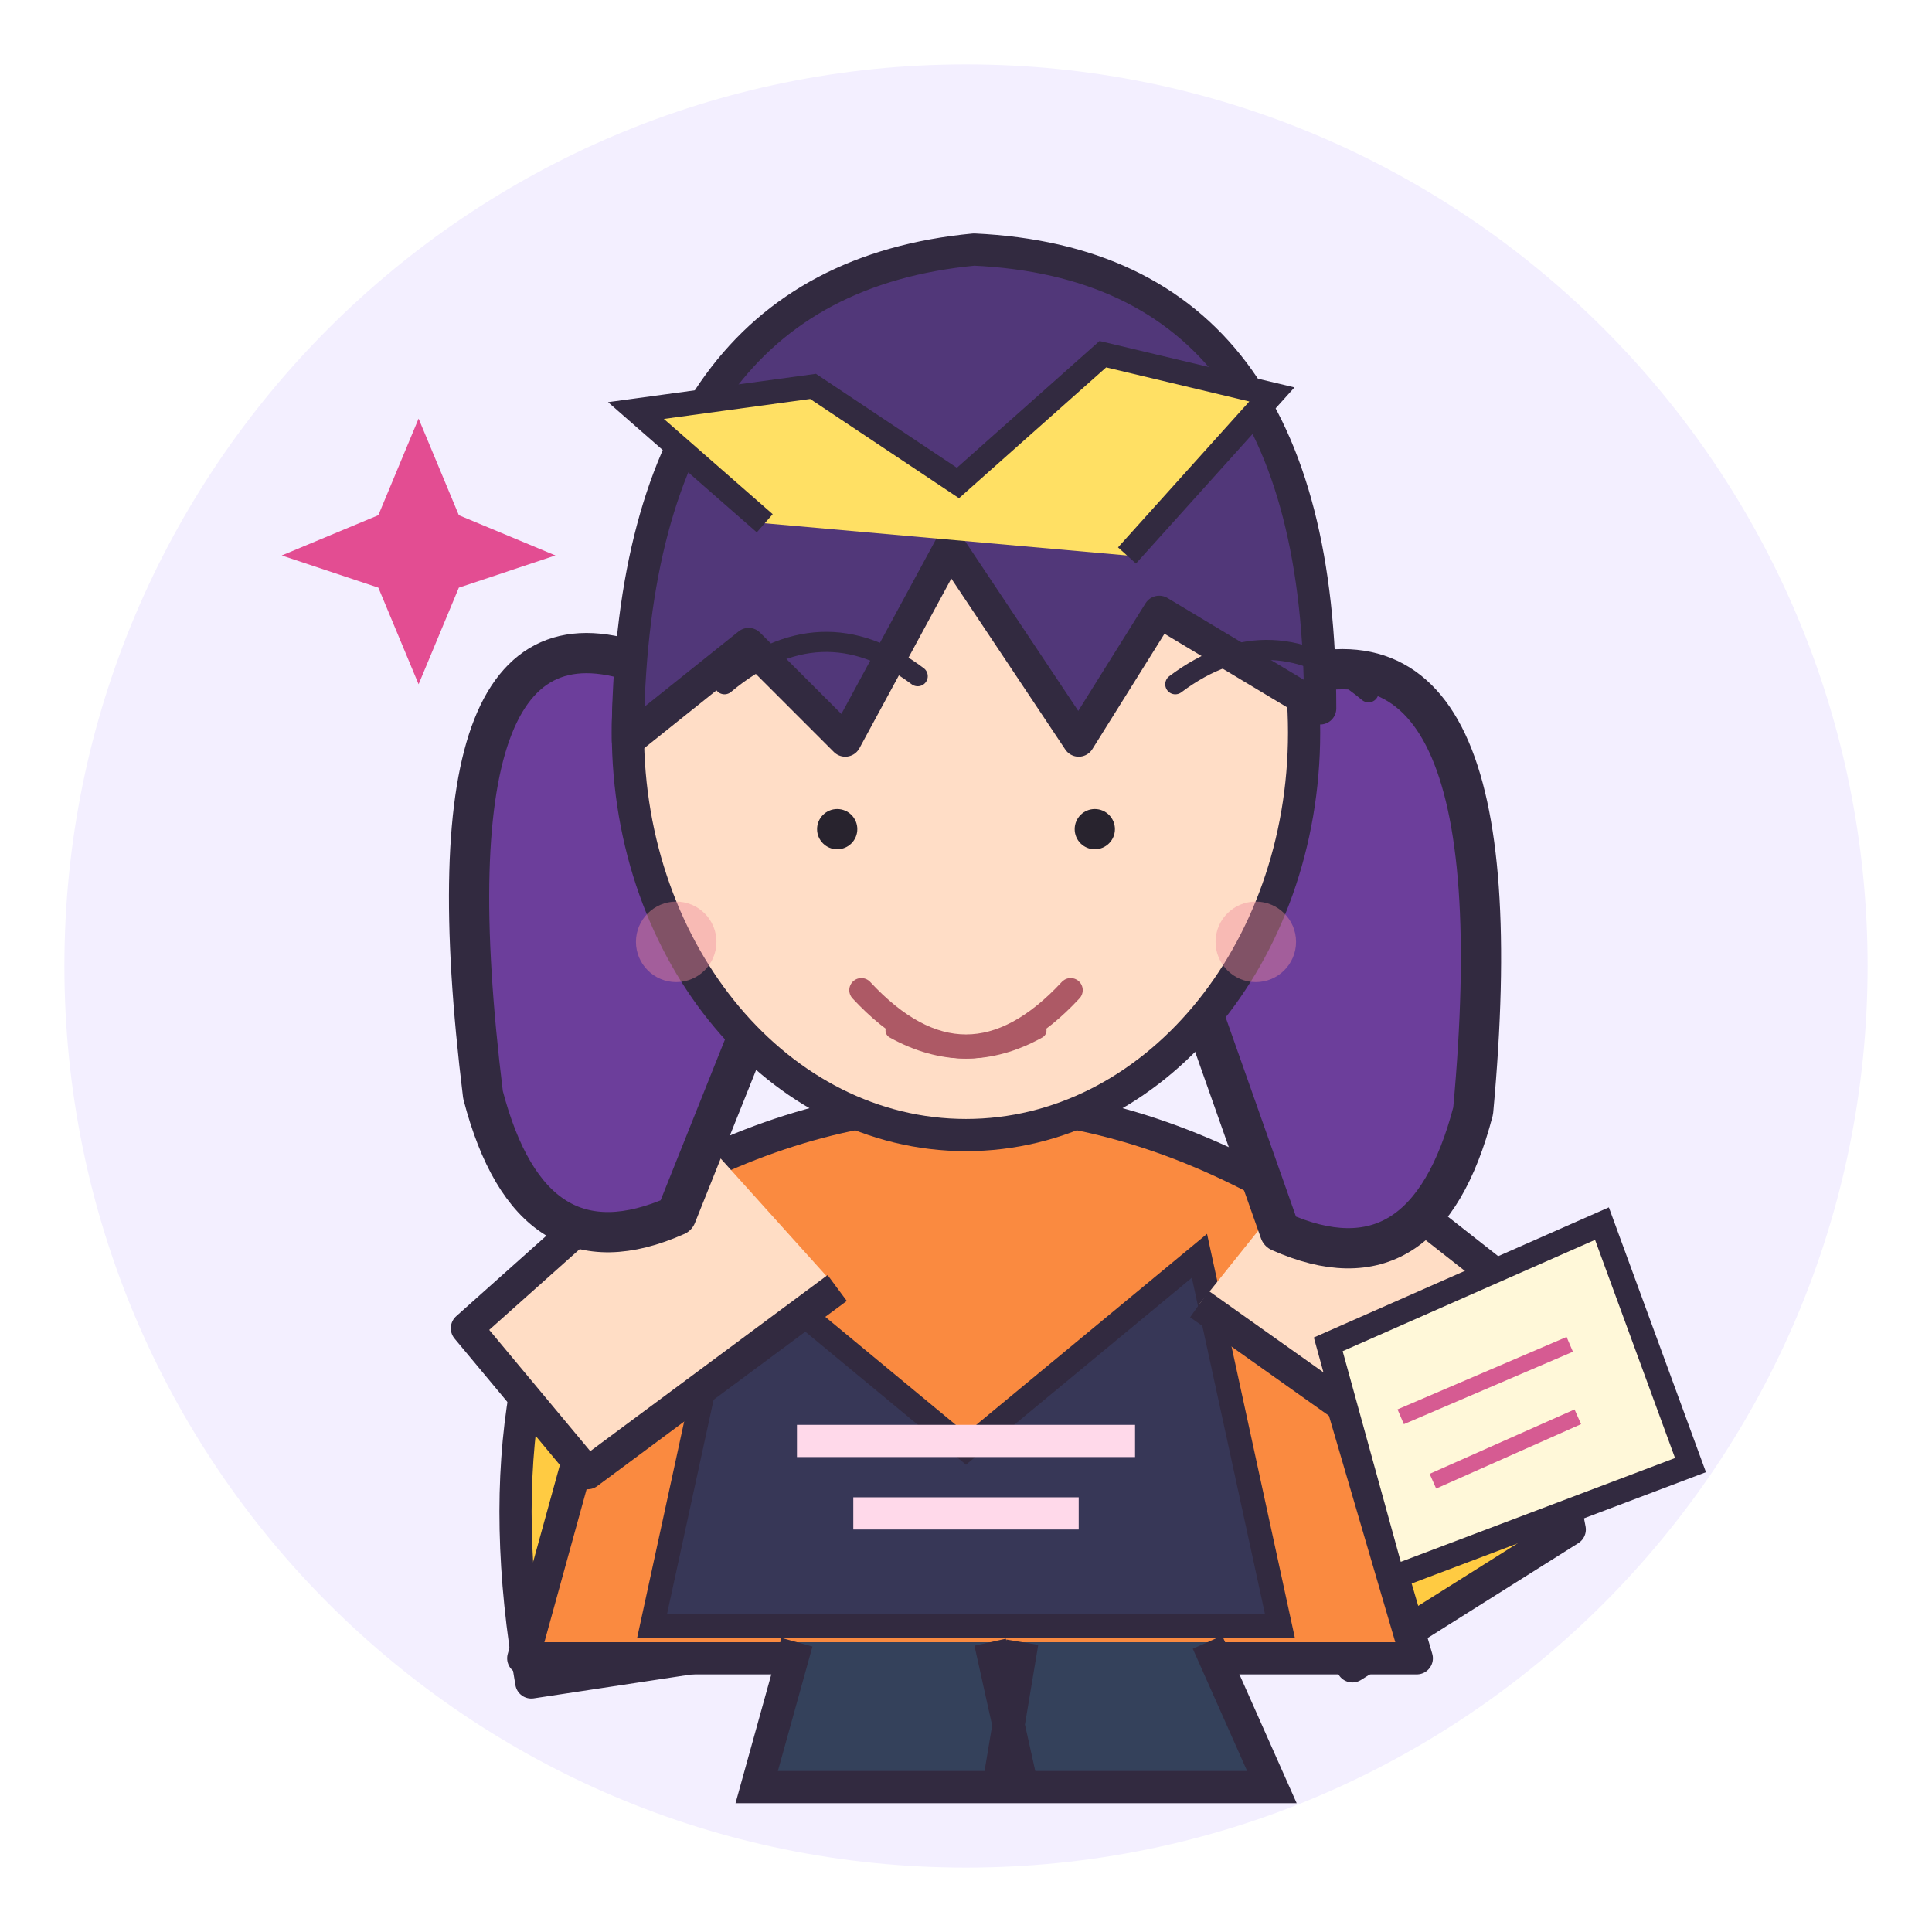
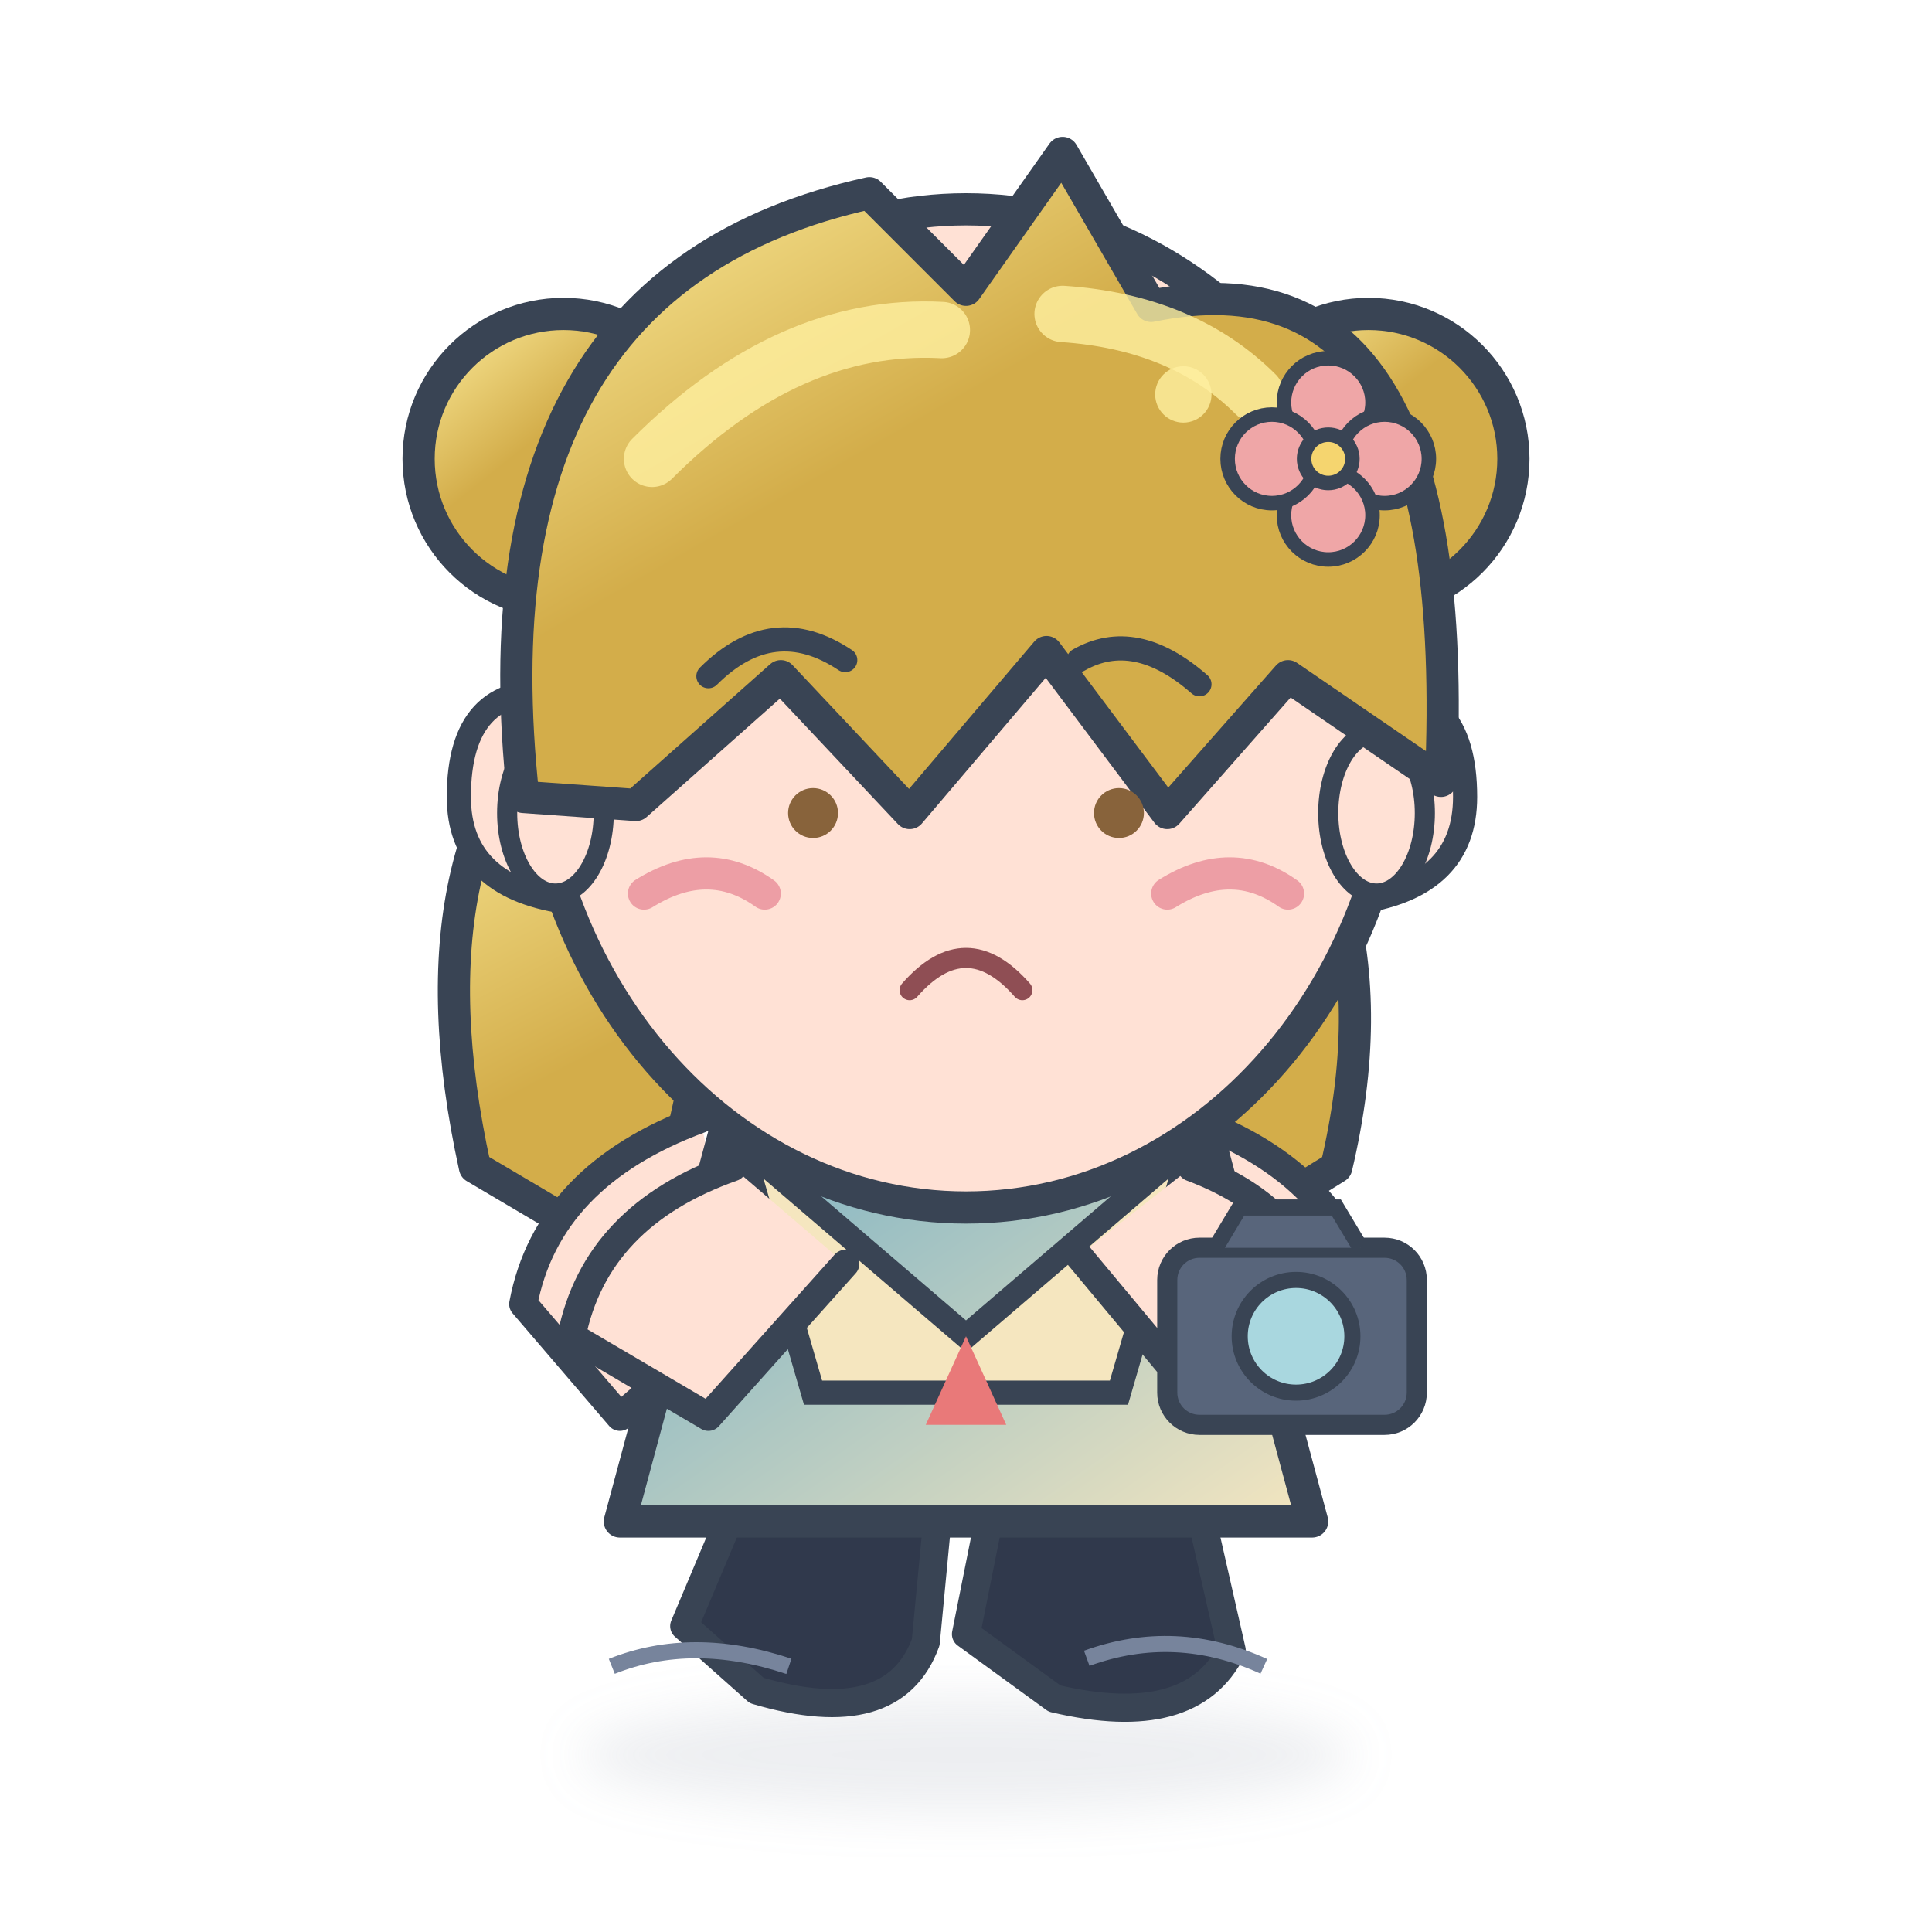
- <svg xmlns="http://www.w3.org/2000/svg" viewBox="0 0 240 240" role="img" aria-label="Streetwear anime fan with a sketchbook">
-   <circle cx="120" cy="120" r="112" fill="#f3efff" />
-   <path d="M77 145q-18 24-11 64l33-5 14-40zm87 0q25 12 31 45l-27 17-20-40" fill="#ffcb42" stroke="#322a40" stroke-width="4" stroke-linejoin="round" />
-   <path d="M81 148q39-22 78 0l17 58H65z" fill="#fa8a40" stroke="#322a40" stroke-width="4" stroke-linejoin="round" />
-   <path d="M91 156l29 24 29-24 10 46H81z" fill="#373757" stroke="#322a40" stroke-width="3" />
-   <path d="M99 179h42m-35 9h28" stroke="#ffd9ea" stroke-width="4" />
-   <path d="M165 142l28 22-13 20-31-22m-63-22-28 25 15 18 31-23" fill="#ffddc5" stroke="#322a40" stroke-width="4" stroke-linejoin="round" />
-   <path d="M165 167l34-15 11 30-37 14z" fill="#fff8d9" stroke="#322a40" stroke-width="3" />
-   <path d="M174 176l21-9m-17 17 18-8" stroke="#d65b92" stroke-width="2" />
-   <path d="M81 83Q52 71 60 136q6 23 24 15l14-35m60-31q31-12 25 53-6 23-24 15l-12-34" fill="#6c3e9b" stroke="#322a40" stroke-width="5" stroke-linejoin="round" />
-   <ellipse cx="120" cy="91" rx="42" ry="50" fill="#ffddc6" stroke="#322a40" stroke-width="4" />
-   <path d="M78 90q1-55 43-59 43 2 43 57l-20-12-10 16-16-24-13 24-12-12-15 12z" fill="#513779" stroke="#322a40" stroke-width="4" stroke-linejoin="round" />
-   <path d="M90 85q12-10 24-1m32 1q12-9 24 1" fill="none" stroke="#322a40" stroke-width="2.5" stroke-linecap="round" />
-   <circle cx="104" cy="103" r="2.5" fill="#28232e" />
-   <circle cx="136" cy="103" r="2.5" fill="#28232e" />
-   <circle cx="84" cy="117" r="5" fill="#ef8b9b" opacity=".42" />
-   <circle cx="156" cy="117" r="5" fill="#ef8b9b" opacity=".42" />
-   <path d="M107 123q13 14 26 0" fill="none" stroke="#ad5965" stroke-width="3" stroke-linecap="round" />
-   <path d="M111 128q9 5 18 0" fill="none" stroke="#ad5965" stroke-width="2" stroke-linecap="round" />
-   <path d="M95 65l-16-14 22-3 18 12 18-16 21 5-18 20" fill="#ffe064" stroke="#322a40" stroke-width="3" />
-   <path d="M99 204l-5 18h33l-4-18m27 0 8 18h-34l3-18" fill="#34415b" stroke="#322a40" stroke-width="4" />
-   <path d="M47 64l5-12 5 12 12 5-12 4-5 12-5-12-12-4z" fill="#e34d92" />
+ <svg xmlns="http://www.w3.org/2000/svg" class="character-svg" data-motion="snap" viewBox="0 0 240 240" role="img" aria-label="Original RCED chibi character">
+   <defs>
+     <linearGradient id="hair-RCED" x1="0" x2="0.8" y1="0" y2="1">
+       <stop stop-color="#fff0a0" />
+       <stop offset=".46" stop-color="#d3ad4a" />
+       <stop offset="1" stop-color="#d3ad4a" />
+     </linearGradient>
+     <linearGradient id="cloth-RCED" x1="0" x2="1" y1="0" y2="1">
+       <stop stop-color="#64a8c6" />
+       <stop offset="1" stop-color="#f5e6bf" />
+     </linearGradient>
+     <filter id="soft-shadow-RCED" x="-30%" y="-30%" width="160%" height="170%">
+       <feGaussianBlur stdDeviation="3" />
+     </filter>
+   </defs>
+   <ellipse cx="120" cy="218" rx="48" ry="7" fill="#758094" opacity=".13" filter="url(#soft-shadow-RCED)" />
+   <g class="character-figure" transform="">
+     <g fill="url(#hair-RCED)" stroke="#394454" stroke-width="4" stroke-linejoin="round">
+       <path d="M72 85Q50 104 59 145l22 13 10-45m58-28q26 22 17 60l-21 13-10-44" />
+       <circle cx="70" cy="57" r="18" />
+       <circle cx="170" cy="57" r="18" />
+     </g>
+     <g fill="#30394c" stroke="#394454" stroke-width="3.5" stroke-linejoin="round">
+       <path d="M93 183h24l-2 21q-4 11-21 6l-9-8zM124 183h24l5 22q-5 10-22 6l-11-8z" />
+       <path d="M76 207q10-4 22 0m37-1q11-4 22 1" fill="none" stroke="#77849c" stroke-width="2" />
+     </g>
+     <path d="M87 139q-19 7-22 23l12 14 15-13m56-24q19 7 22 23l-12 14-15-13" fill="#ffe1d5" stroke="#394454" stroke-width="3.5" stroke-linecap="round" stroke-linejoin="round" />
+     <path d="M91 137q29-17 58 0l14 52H77z" fill="url(#cloth-RCED)" stroke="#394454" stroke-width="4" stroke-linejoin="round" />
+     <path d="M92 142l28 24 28-24-9 31h-38z" fill="#f5e6bf" stroke="#394454" stroke-width="3" />
+     <path d="M120 166l-5 11h10z" fill="#e97979" />
+     <path d="M91 145q-17 6-20 21l17 10 17-19m43-12q16 6 17 21l-16 8-15-18" fill="#ffe1d5" stroke="#394454" stroke-width="3.5" stroke-linecap="round" stroke-linejoin="round" />
+     <g transform="translate(145 155)">
+       <rect width="31" height="22" rx="4" fill="#58657b" stroke="#394454" stroke-width="2.5" />
+       <circle cx="16" cy="11" r="7" fill="#a9d7df" stroke="#394454" stroke-width="2" />
+       <path d="M6 0l3-5h12l3 5" fill="#58657b" stroke="#394454" stroke-width="2" />
+     </g>
+     <path d="M69 86q-12-1-12 13 0 11 13 13m100-26q12-1 12 13 0 11-13 13" fill="#ffe1d5" stroke="#394454" stroke-width="3" />
+     <ellipse cx="120" cy="88" rx="54" ry="62" fill="#ffe1d5" stroke="#394454" stroke-width="4" />
+     <ellipse cx="69" cy="101" rx="6" ry="10" fill="#ffe1d5" stroke="#394454" stroke-width="2.5" />
+     <ellipse cx="171" cy="101" rx="6" ry="10" fill="#ffe1d5" stroke="#394454" stroke-width="2.5" />
+     <path d="M65 99Q58 35 108 24l12 12 12-17 11 19q39-8 36 59l-19-13-15 17-15-20-17 20-16-17-18 16z" fill="url(#hair-RCED)" stroke="#394454" stroke-width="4" stroke-linejoin="round" />
+     <path d="M88 84q8-8 17-2m29 0q7-4 15 3" fill="none" stroke="#394454" stroke-width="3" stroke-linecap="round" />
+     <g>
+       <circle cx="101" cy="101" r="3.1" fill="#88633b" />
+       <circle cx="139" cy="101" r="3.1" fill="#88633b" />
+     </g>
+     <path d="M113 123q7-8 14 0" fill="none" stroke="#8f4e54" stroke-width="2.5" stroke-linecap="round" />
+     <path d="M80 111q8-5 15 0m50 0q8-5 15 0" fill="none" stroke="#e98d99" stroke-width="4" stroke-linecap="round" opacity=".8" />
+     <path d="M81 57q17-17 36-16m15-2q15 1 24 10" fill="none" stroke="#fff0a0" stroke-width="7" stroke-linecap="round" opacity=".8" />
+     <circle cx="147" cy="49" r="3.5" fill="#fff0a0" opacity=".8" />
+     <g transform="translate(165 57)" fill="#efa6a7" stroke="#394454" stroke-width="1.8">
+       <circle cy="-7" r="5.5" />
+       <circle cx="7" r="5.5" />
+       <circle cy="7" r="5.5" />
+       <circle cx="-7" r="5.5" />
+       <circle r="3" fill="#f5d56f" />
+     </g>
+   </g>
</svg>
